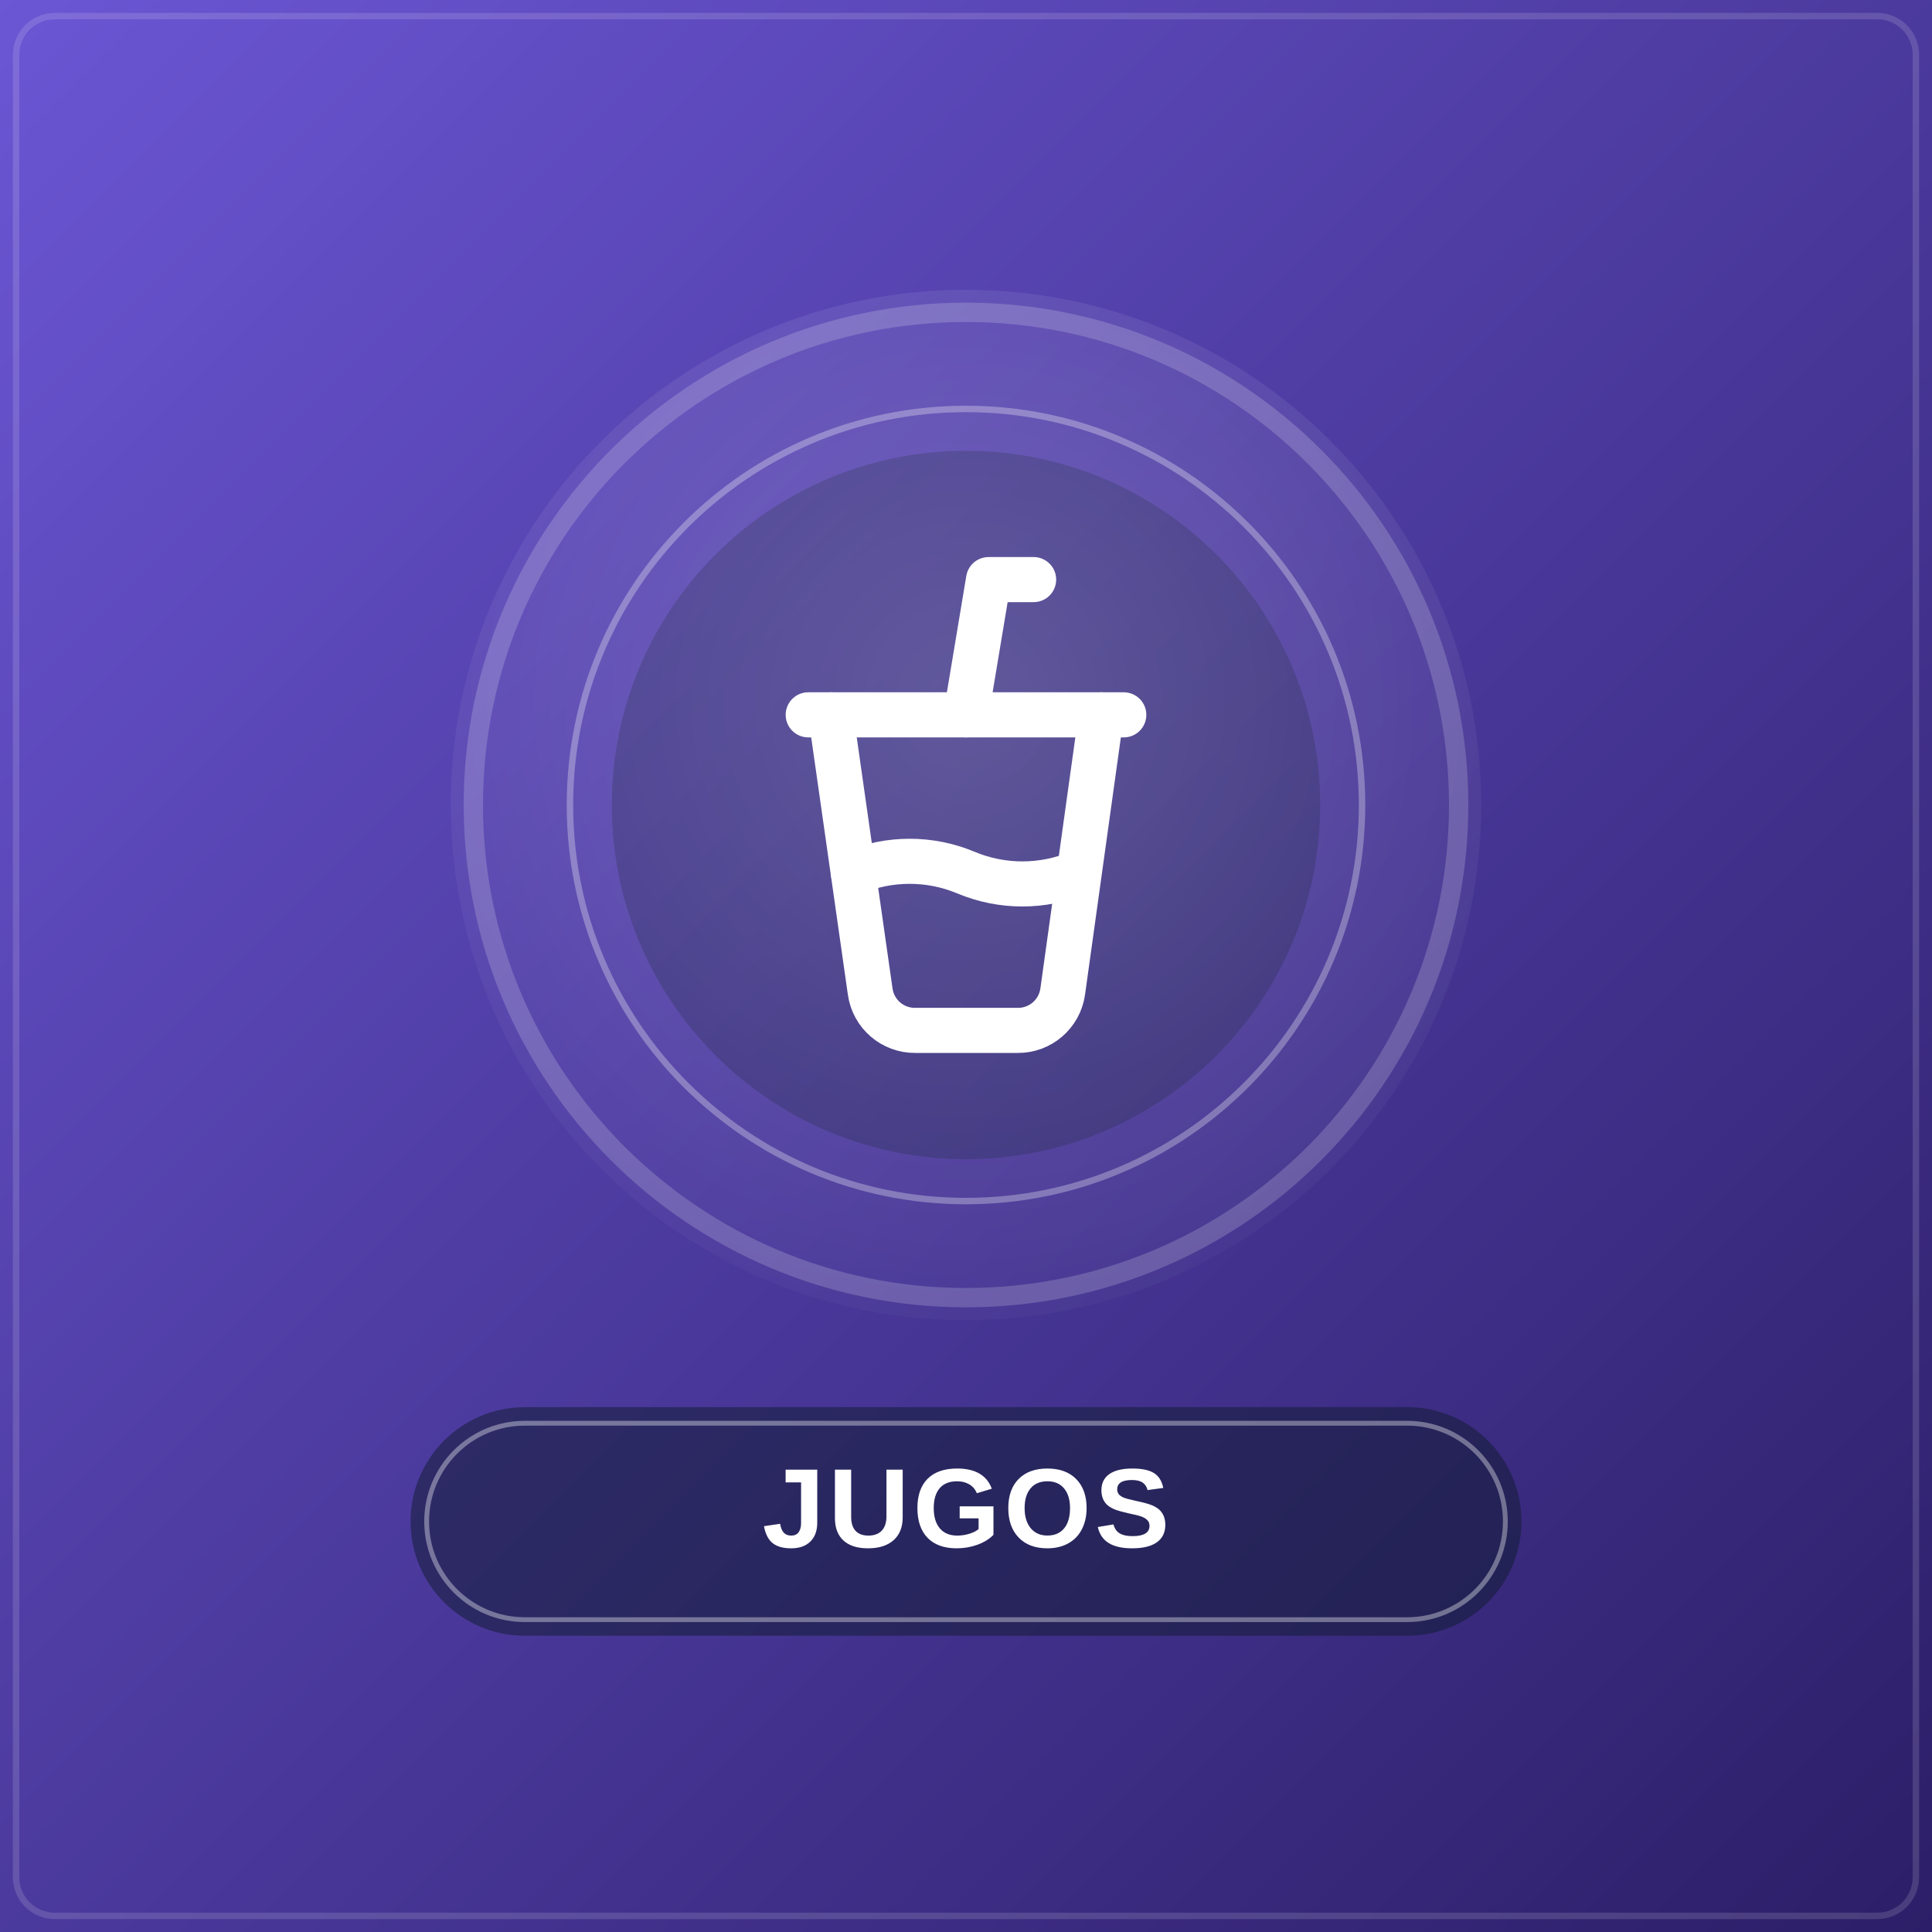
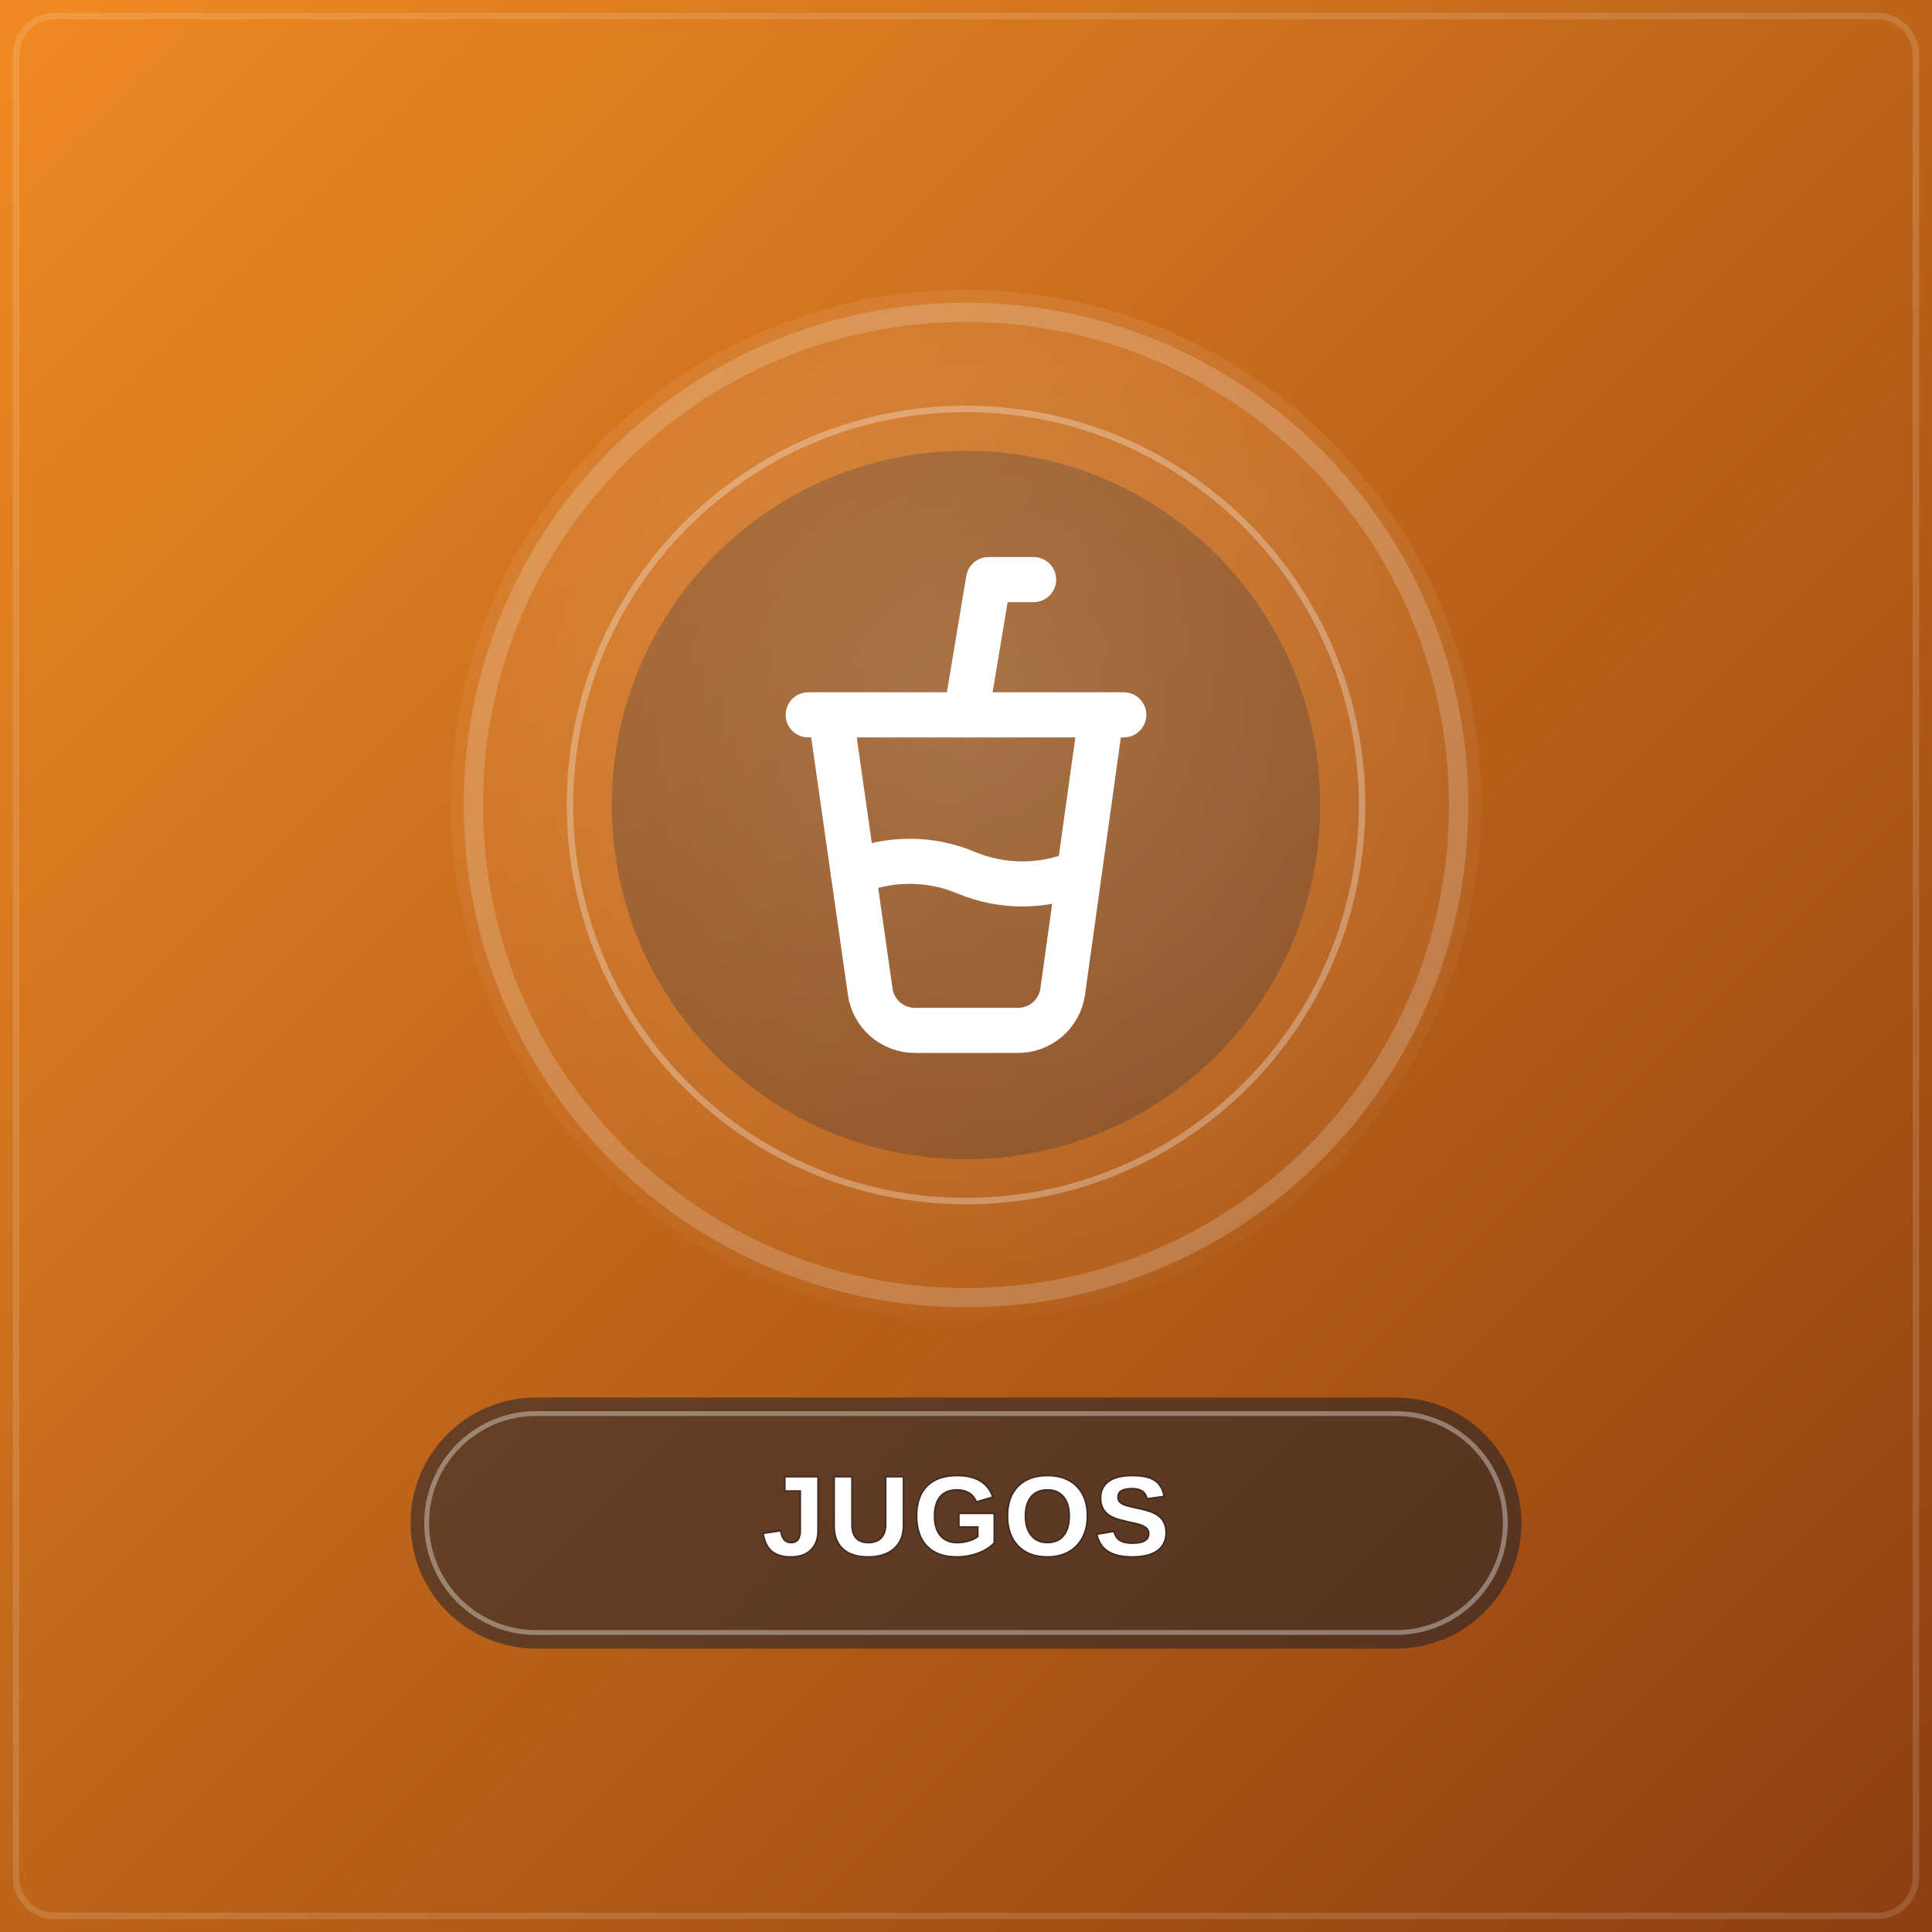
- <svg xmlns="http://www.w3.org/2000/svg" width="1200" height="1200" viewBox="0 0 1200 1200" role="img" aria-label="JUGOS" data-template-version="v1" data-icon="cup-soda">
+ <svg xmlns="http://www.w3.org/2000/svg" width="1200" height="1200" viewBox="0 0 1200 1200" role="img" aria-label="JUGOS" data-template-version="v3" data-icon="cup-soda">
  <defs>
    <linearGradient id="bg" x1="0" y1="0" x2="1" y2="1">
-       <stop offset="0%" stop-color="#6B56D4" />
-       <stop offset="100%" stop-color="#2C1E67" />
+       <stop offset="0%" stop-color="#F08A24" />
+       <stop offset="100%" stop-color="#8C3F10" />
    </linearGradient>
    <radialGradient id="halo" cx="0.5" cy="0.4" r="0.7">
      <stop offset="0%" stop-color="#FFFFFF" stop-opacity="0.18" />
      <stop offset="100%" stop-color="#FFFFFF" stop-opacity="0" />
    </radialGradient>
  </defs>
  <rect width="1200" height="1200" fill="url(#bg)" />
  <circle cx="600" cy="500" r="306" fill="none" stroke="#FFFFFF" stroke-opacity="0.18" stroke-width="12" />
  <circle cx="600" cy="500" r="246" fill="none" stroke="#FFFFFF" stroke-opacity="0.30" stroke-width="4" />
  <circle cx="600" cy="500" r="220" fill="#0E1A2E" fill-opacity="0.26" />
  <circle cx="600" cy="500" r="320" fill="url(#halo)" />
  <g transform="translate(600 500) scale(14) translate(-12 -12)" color="#FFFFFF" stroke="currentColor" fill="none" stroke-width="2" stroke-linecap="round" stroke-linejoin="round">
    <path d="m6 8 1.75 12.28a2 2 0 0 0 2 1.72h4.54a2 2 0 0 0 2-1.72L18 8" />
    <path d="M5 8h14" />
    <path d="M7 15a6.47 6.47 0 0 1 5 0 6.47 6.47 0 0 0 5 0" />
    <path d="m12 8 1-6h2" />
  </g>
-   <rect x="255" y="874" width="690" height="142" rx="71" fill="#0E1A2E" fill-opacity="0.5" />
-   <rect x="265" y="884" width="670" height="122" rx="61" fill="none" stroke="#FFFFFF" stroke-opacity="0.36" stroke-width="3" />
-   <text x="600" y="961" text-anchor="middle" fill="#FFFFFF" font-family="Arial Black, Arial, Helvetica, sans-serif" font-size="70" font-weight="700" letter-spacing="2">JUGOS</text>
+   <rect x="255" y="868" width="690" height="156" rx="78" fill="#0E1A2E" fill-opacity="0.5" />
+   <rect x="265" y="878" width="670" height="136" rx="68" fill="none" stroke="#FFFFFF" stroke-opacity="0.36" stroke-width="3" />
+   <text x="600" text-anchor="middle" fill="#FFFFFF" font-family="Arial Black, Arial, Helvetica, sans-serif" font-size="70" font-weight="700" letter-spacing="2" dominant-baseline="middle" style="paint-order: stroke; stroke: rgba(10, 16, 28, 0.35); stroke-width: 2px;">
+     <tspan x="600" y="946.0">JUGOS</tspan>
+   </text>
  <rect x="10" y="10" width="1180" height="1180" rx="24" fill="none" stroke="#FFFFFF" stroke-opacity="0.14" stroke-width="4" />
</svg>
